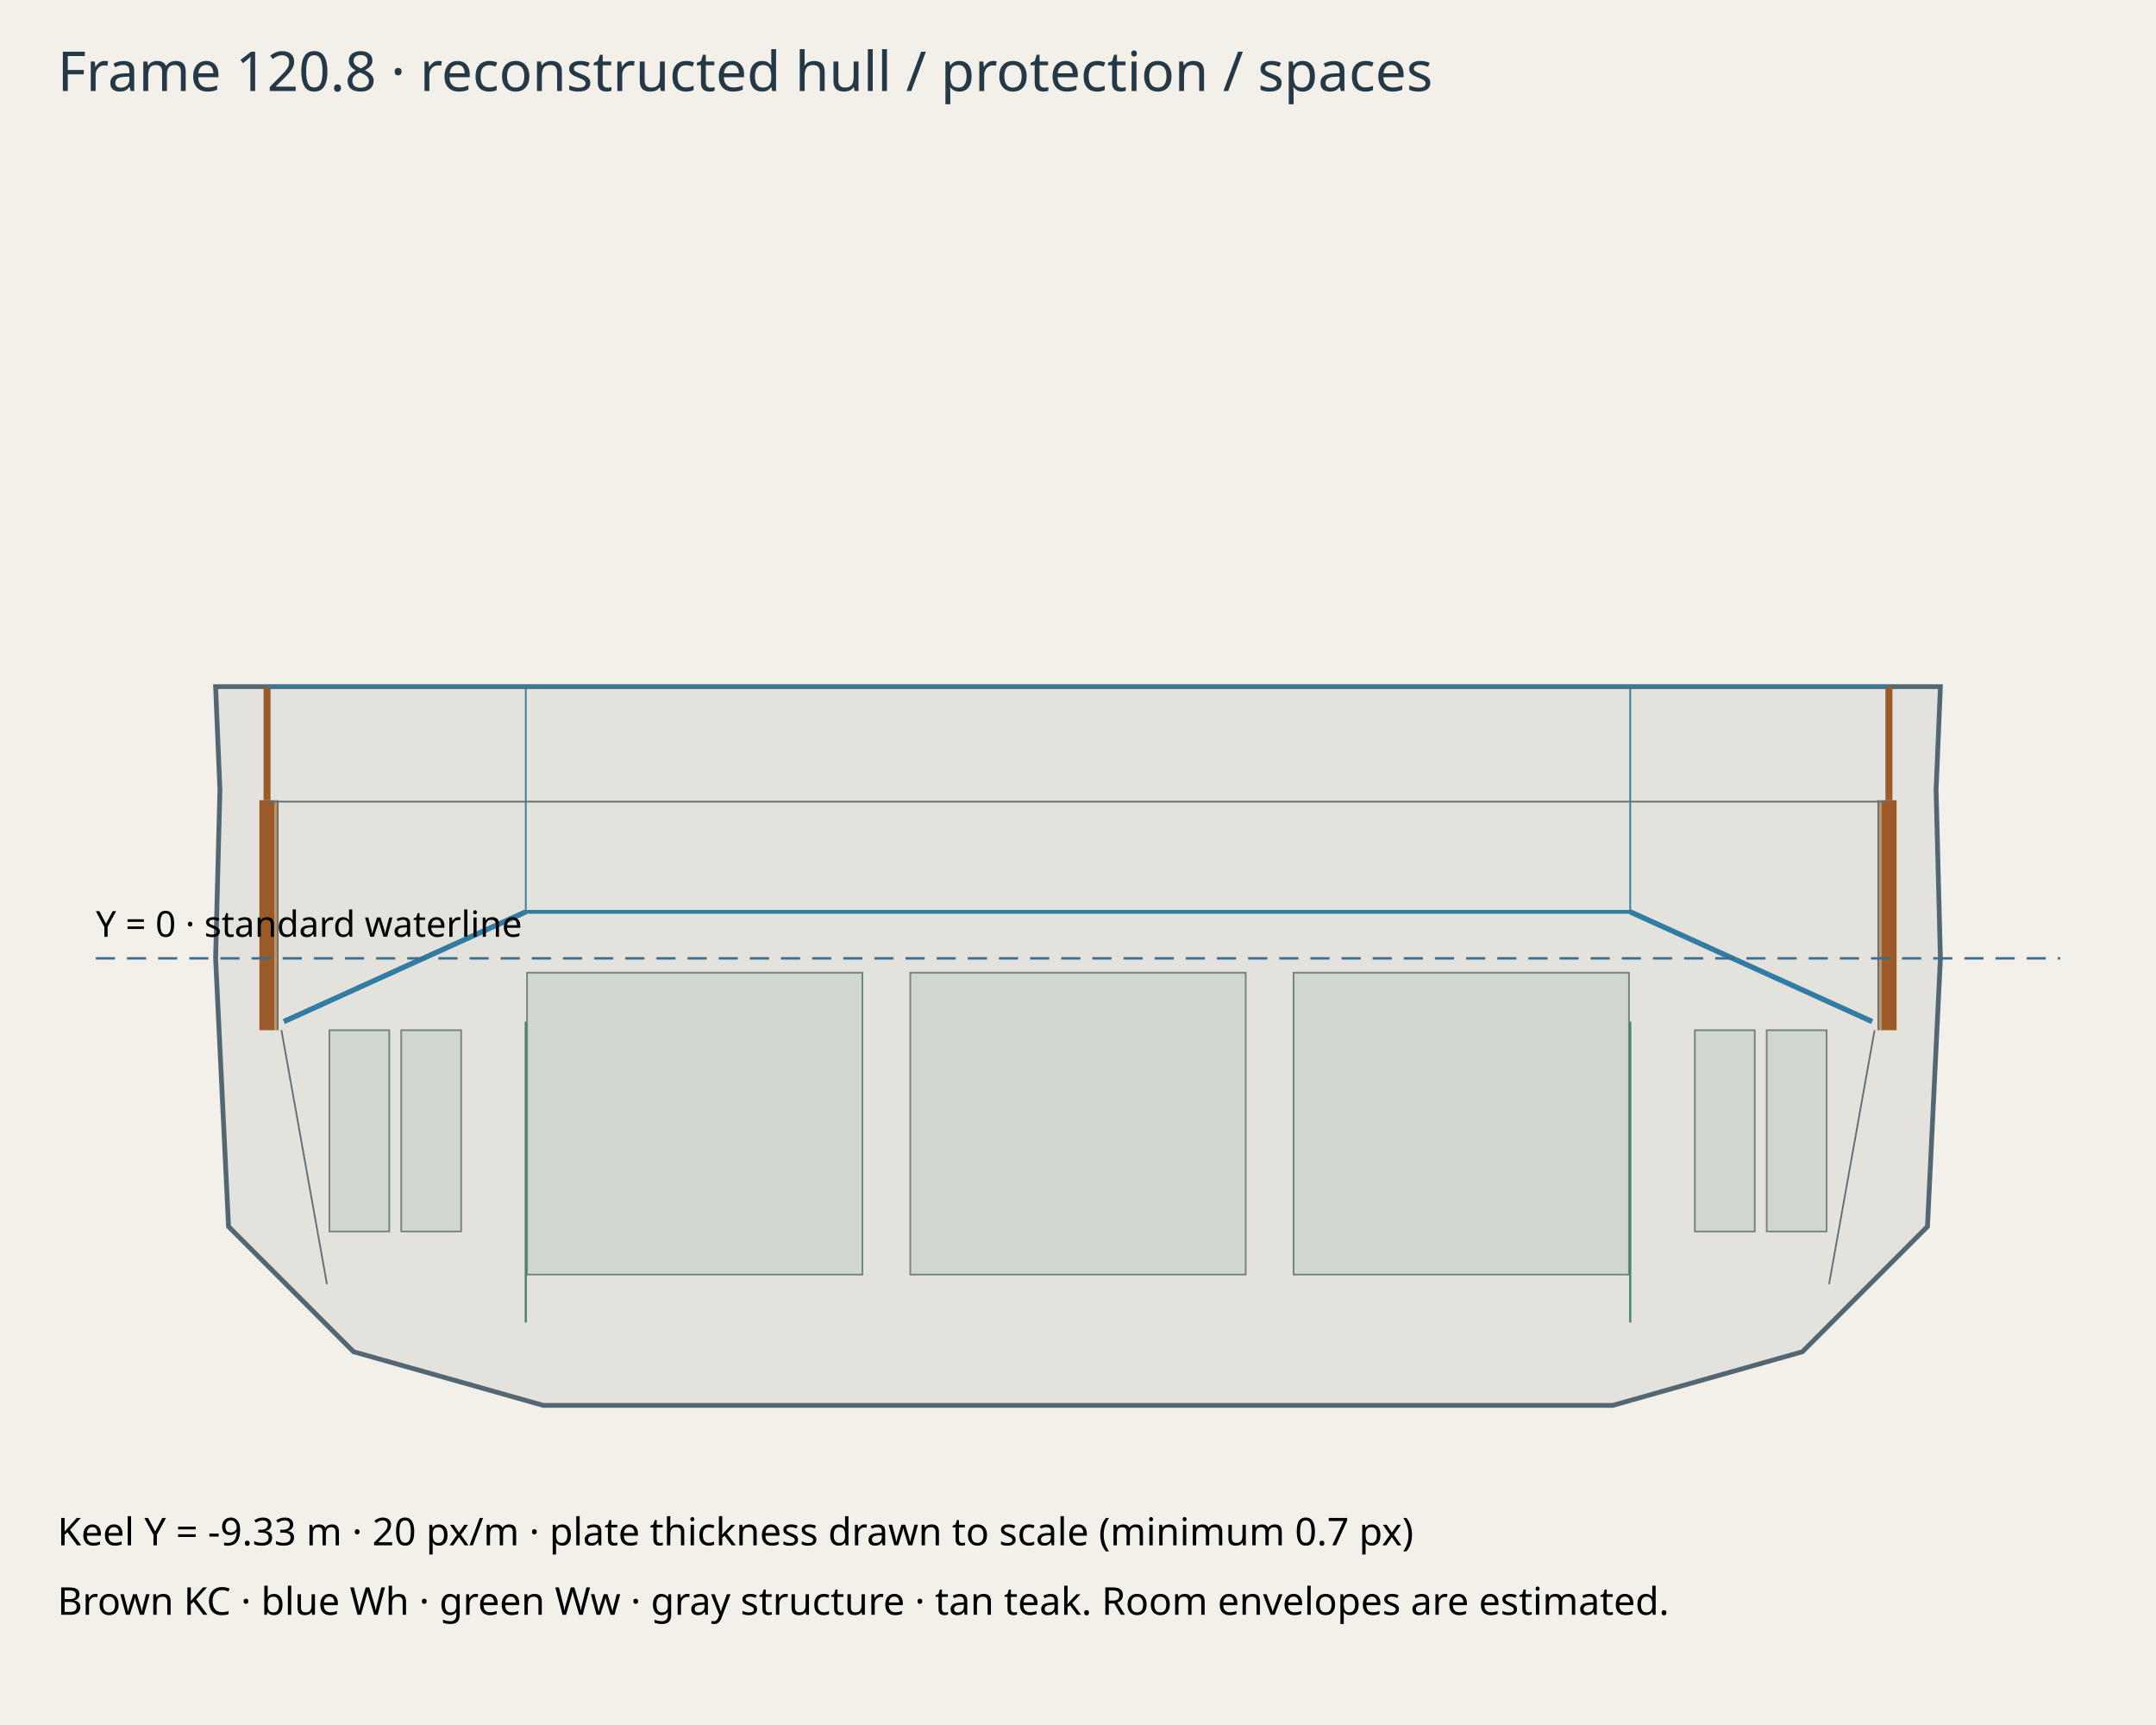
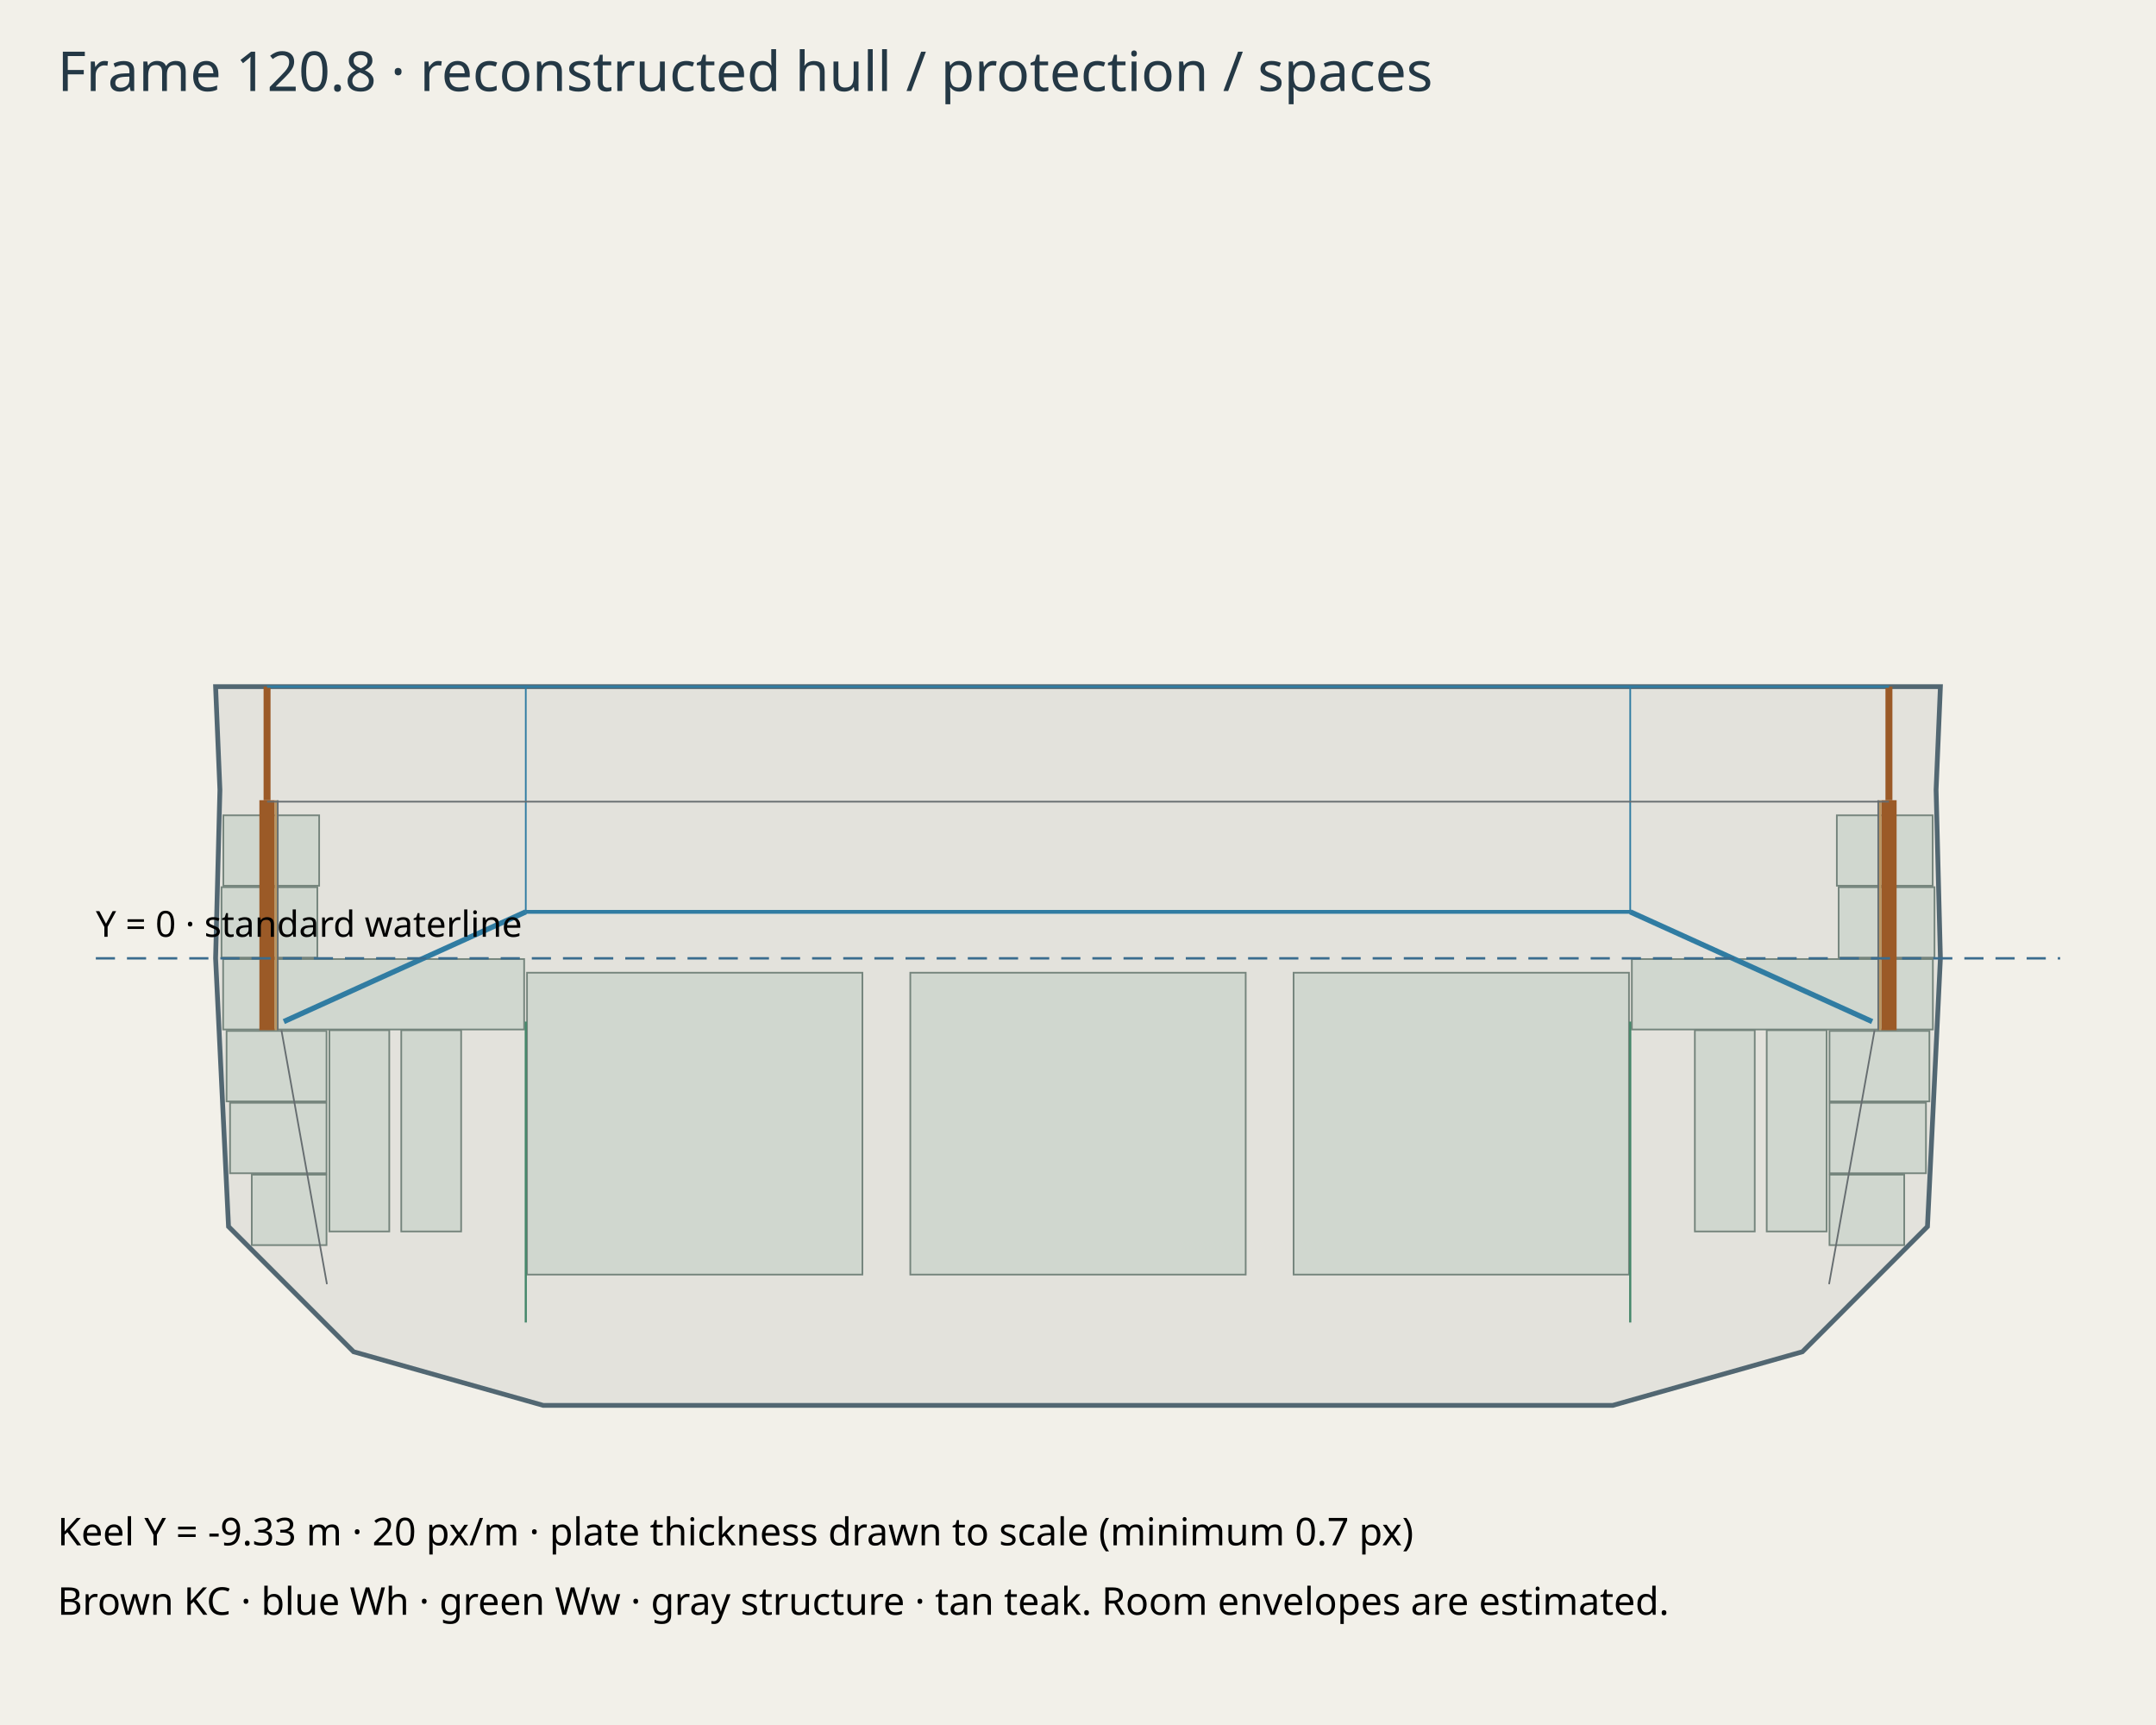
<svg xmlns="http://www.w3.org/2000/svg" viewBox="0 0 900 720" role="img" aria-label="Authored hull, armor and room section">
  <rect width="900" height="720" fill="#f2f0e9" />
  <text x="24" y="38" font-family="sans-serif" font-size="23" fill="#243845">Frame 120.8 · reconstructed hull / protection / spaces</text>
  <polygon points="450.00,586.60 673.20,586.60 752.40,564.21 804.60,511.96 810.00,400.00 808.20,329.69 810.00,286.60 90.00,286.60 91.80,329.69 90.00,400.00 95.40,511.96 147.60,564.21 226.80,586.60 450.00,586.60" fill="#e3e2dc" stroke="#526772" stroke-width="2" />
  <rect x="220.0" y="406.0" width="140" height="126.0" fill="#9fbbad" fill-opacity=".28" stroke="#74847c" stroke-width=".7" />
  <rect x="380.0" y="406.0" width="140" height="126.0" fill="#9fbbad" fill-opacity=".28" stroke="#74847c" stroke-width=".7" />
  <rect x="540.0" y="406.0" width="140" height="126.0" fill="#9fbbad" fill-opacity=".28" stroke="#74847c" stroke-width=".7" />
  <rect x="167.5" y="430.0" width="25.0" height="84.0" fill="#9fbbad" fill-opacity=".28" stroke="#74847c" stroke-width=".7" />
  <rect x="137.5" y="430.0" width="25.0" height="84.0" fill="#9fbbad" fill-opacity=".28" stroke="#74847c" stroke-width=".7" />
  <rect x="707.5" y="430.0" width="25.0" height="84.0" fill="#9fbbad" fill-opacity=".28" stroke="#74847c" stroke-width=".7" />
  <rect x="737.5" y="430.0" width="25.0" height="84.0" fill="#9fbbad" fill-opacity=".28" stroke="#74847c" stroke-width=".7" />
+   <rect x="105.099" y="490.3" width="31.201" height="29.4" fill="#9fbbad" fill-opacity=".28" stroke="#74847c" stroke-width=".7" />
+   <rect x="763.7" y="490.3" width="31.201" height="29.4" fill="#9fbbad" fill-opacity=".28" stroke="#74847c" stroke-width=".7" />
+   <rect x="96.03" y="460.3" width="40.27" height="29.4" fill="#9fbbad" fill-opacity=".28" stroke="#74847c" stroke-width=".7" />
+   <rect x="763.7" y="460.3" width="40.27" height="29.4" fill="#9fbbad" fill-opacity=".28" stroke="#74847c" stroke-width=".7" />
+   <rect x="94.587" y="430.3" width="41.713" height="29.4" fill="#9fbbad" fill-opacity=".28" stroke="#74847c" stroke-width=".7" />
+   <rect x="763.7" y="430.3" width="41.713" height="29.4" fill="#9fbbad" fill-opacity=".28" stroke="#74847c" stroke-width=".7" />
+   <rect x="93.143" y="400.3" width="125.657" height="29.4" fill="#9fbbad" fill-opacity=".28" stroke="#74847c" stroke-width=".7" />
+   <rect x="681.2" y="400.3" width="125.657" height="29.4" fill="#9fbbad" fill-opacity=".28" stroke="#74847c" stroke-width=".7" />
+   <rect x="92.466" y="370.3" width="40" height="29.4" fill="#9fbbad" fill-opacity=".28" stroke="#74847c" stroke-width=".7" />
+   <rect x="767.534" y="370.3" width="40" height="29.4" fill="#9fbbad" fill-opacity=".28" stroke="#74847c" stroke-width=".7" />
+   <rect x="93.232" y="340.3" width="40" height="29.4" fill="#9fbbad" fill-opacity=".28" stroke="#74847c" stroke-width=".7" />
+   <rect x="766.768" y="340.3" width="40" height="29.4" fill="#9fbbad" fill-opacity=".28" stroke="#74847c" stroke-width=".7" />
  <line x1="111.482" y1="430.0" x2="111.482" y2="334.0" stroke="#9b5a27" stroke-width="6.4" />
  <line x1="115.182" y1="430.0" x2="115.182" y2="334.0" stroke="#ba9560" stroke-width="1.0" />
  <line x1="115.942" y1="430.0" x2="115.942" y2="334.0" stroke="#666d70" stroke-width="0.7" />
  <line x1="111.482" y1="334.0" x2="111.482" y2="286.6" stroke="#9b5a27" stroke-width="2.9" />
  <line x1="219.482" y1="552.0" x2="219.482" y2="426.4" stroke="#45876a" stroke-width="0.9" />
  <line x1="219.482" y1="380.6" x2="219.482" y2="286.6" stroke="#307ca2" stroke-width="0.7" />
  <line x1="118.482" y1="426.4" x2="219.482" y2="380.6" stroke="#307ca2" stroke-width="2.2" />
  <line x1="788.518" y1="430.0" x2="788.518" y2="334.0" stroke="#9b5a27" stroke-width="6.4" />
  <line x1="784.818" y1="430.0" x2="784.818" y2="334.0" stroke="#ba9560" stroke-width="1.0" />
  <line x1="784.058" y1="430.0" x2="784.058" y2="334.0" stroke="#666d70" stroke-width="0.7" />
  <line x1="788.518" y1="334.0" x2="788.518" y2="286.6" stroke="#9b5a27" stroke-width="2.9" />
  <line x1="680.518" y1="552.0" x2="680.518" y2="426.4" stroke="#45876a" stroke-width="0.9" />
  <line x1="680.518" y1="380.6" x2="680.518" y2="286.6" stroke="#307ca2" stroke-width="0.7" />
  <line x1="781.518" y1="426.4" x2="680.518" y2="380.6" stroke="#307ca2" stroke-width="2.2" />
  <line x1="788.518" y1="286.6" x2="111.482" y2="286.6" stroke="#307ca2" stroke-width="1.0" />
  <line x1="788.518" y1="334.6" x2="111.482" y2="334.6" stroke="#666d70" stroke-width="0.7" />
  <line x1="680.518" y1="380.6" x2="219.482" y2="380.6" stroke="#307ca2" stroke-width="1.6" />
  <line x1="117.482" y1="430.0" x2="136.482" y2="536.0" stroke="#666d70" stroke-width="0.7" />
  <line x1="782.518" y1="430.0" x2="763.518" y2="536.0" stroke="#666d70" stroke-width="0.7" />
  <path d="M40 400H860" stroke="#3a6c8e" stroke-dasharray="8 5" />
  <text x="40" y="391" font-family="sans-serif" font-size="15">Y = 0 · standard waterline</text>
  <text x="24" y="645" font-family="sans-serif" font-size="16">Keel Y = -9.33 m · 20 px/m · plate thickness drawn to scale (minimum 0.7 px)</text>
  <text x="24" y="674" font-family="sans-serif" font-size="16">Brown KC · blue Wh · green Ww · gray structure · tan teak. Room envelopes are estimated.</text>
</svg>
